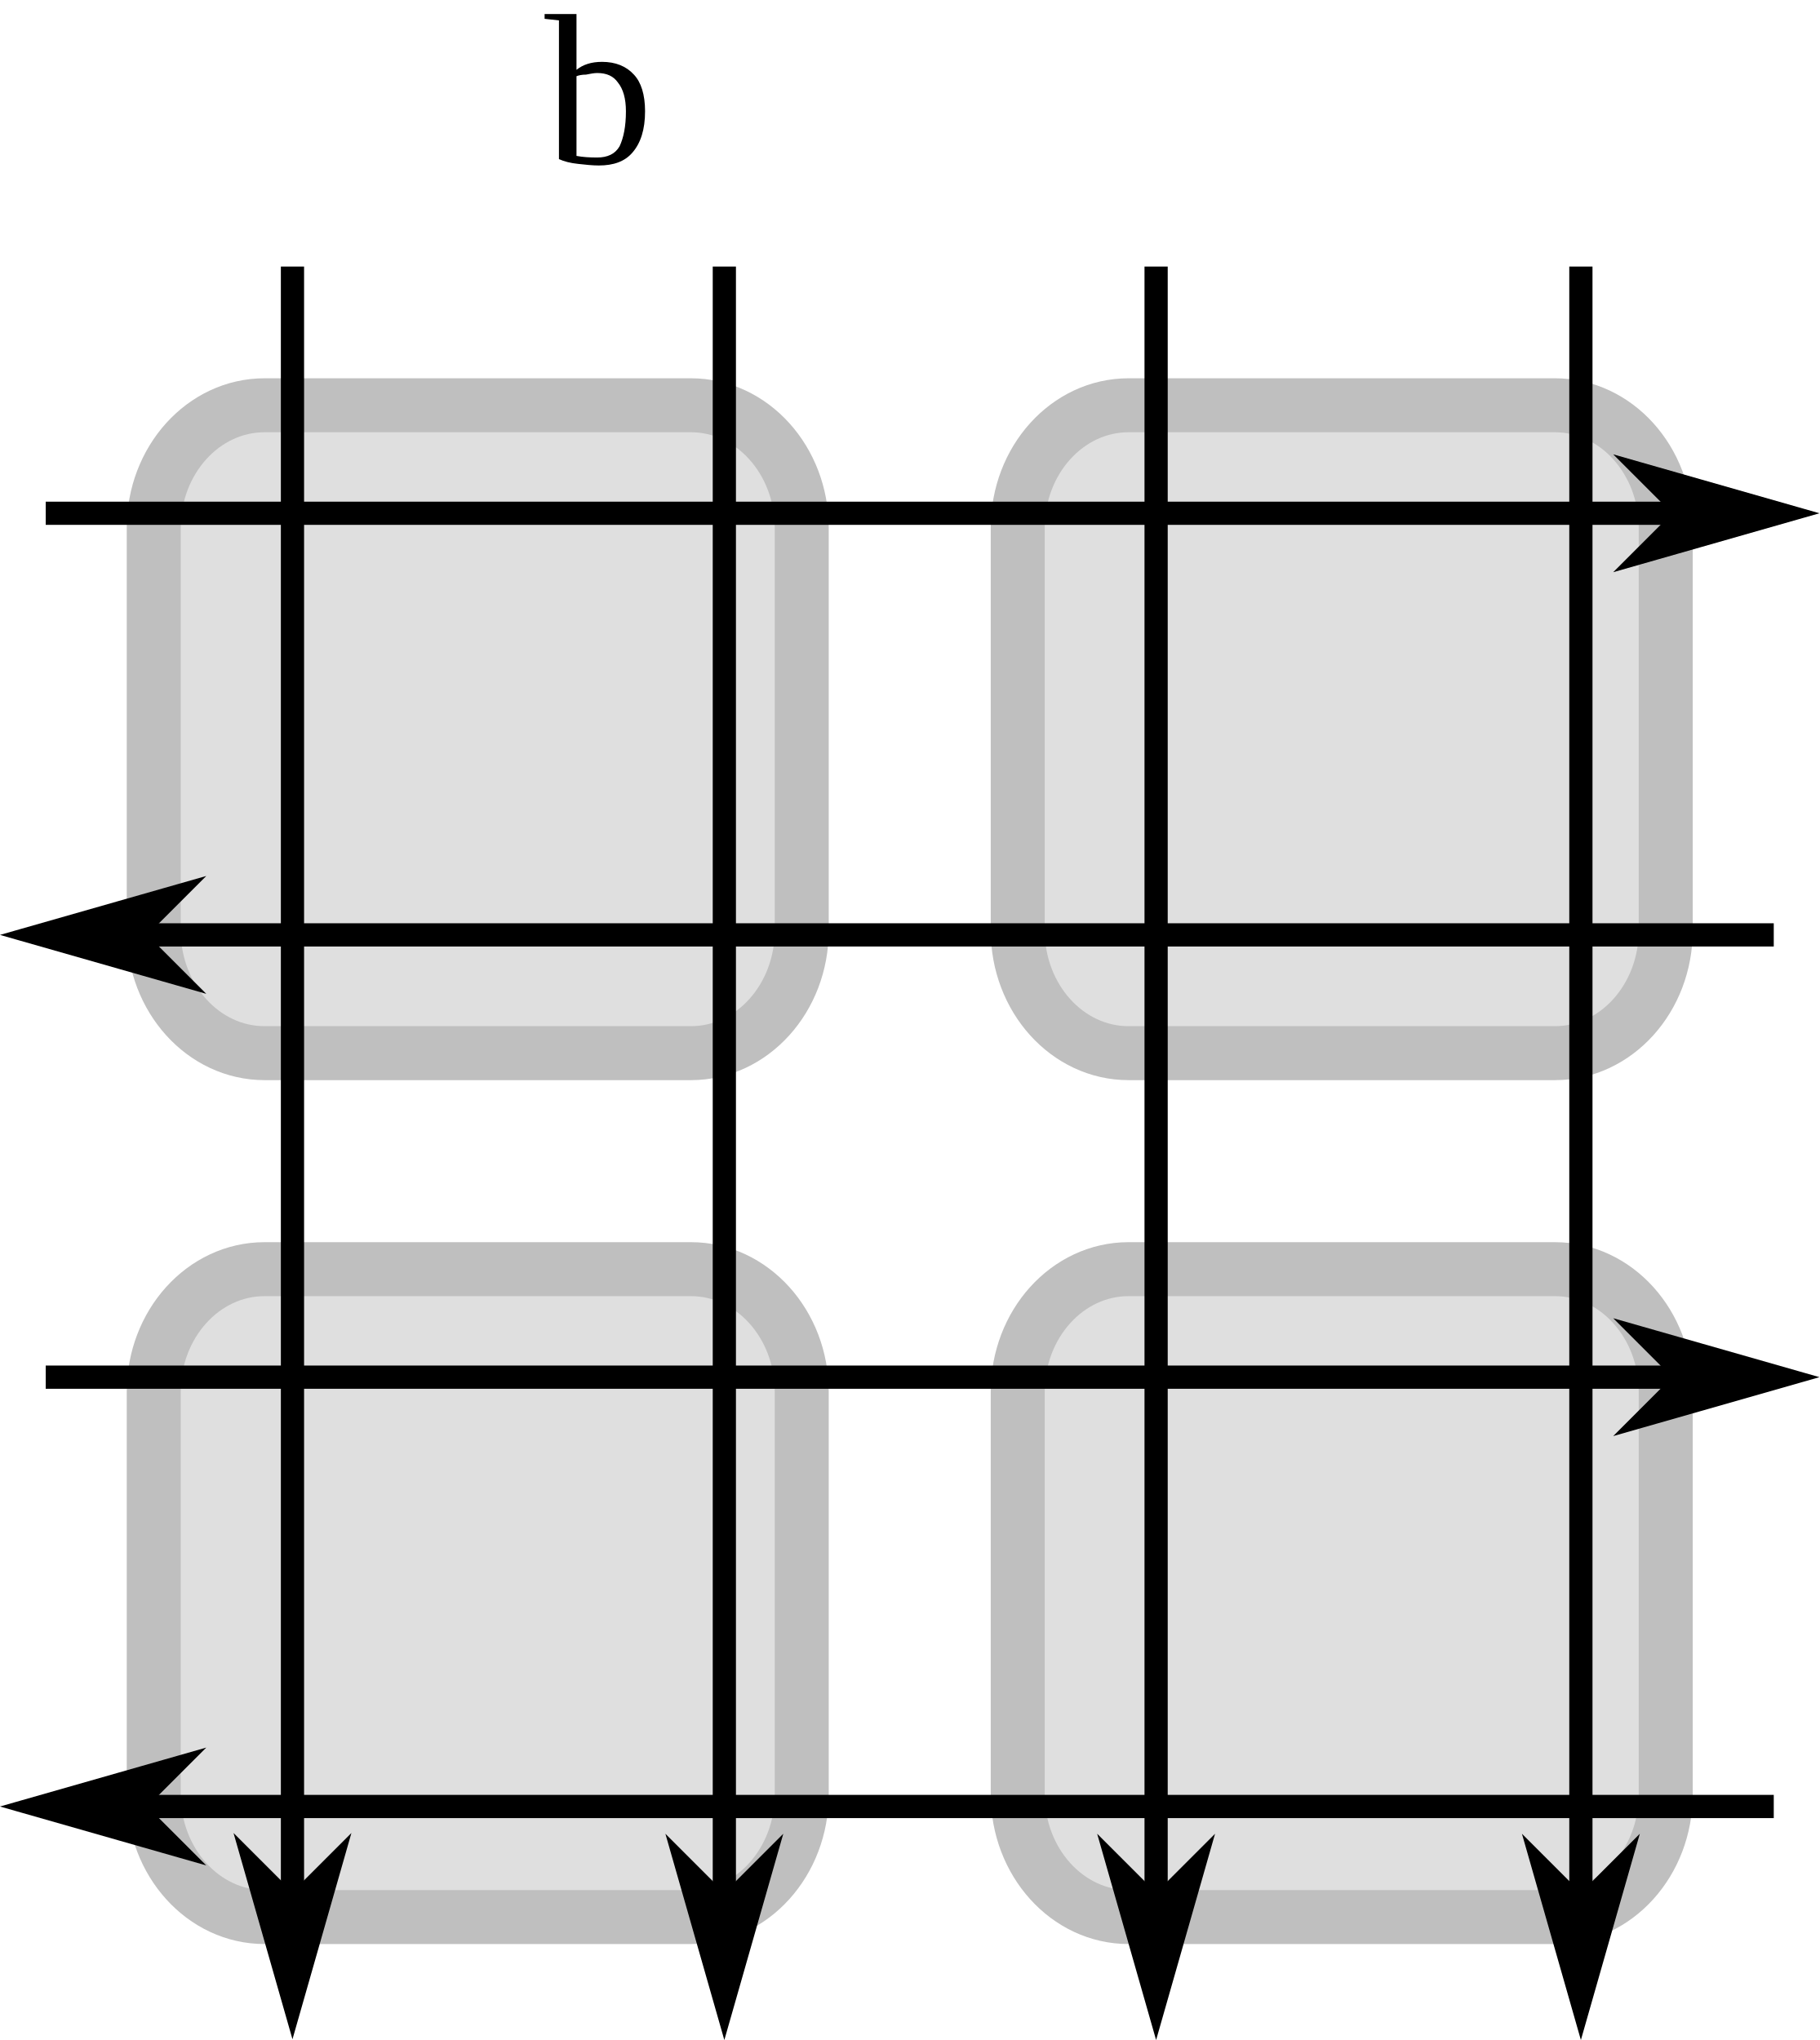
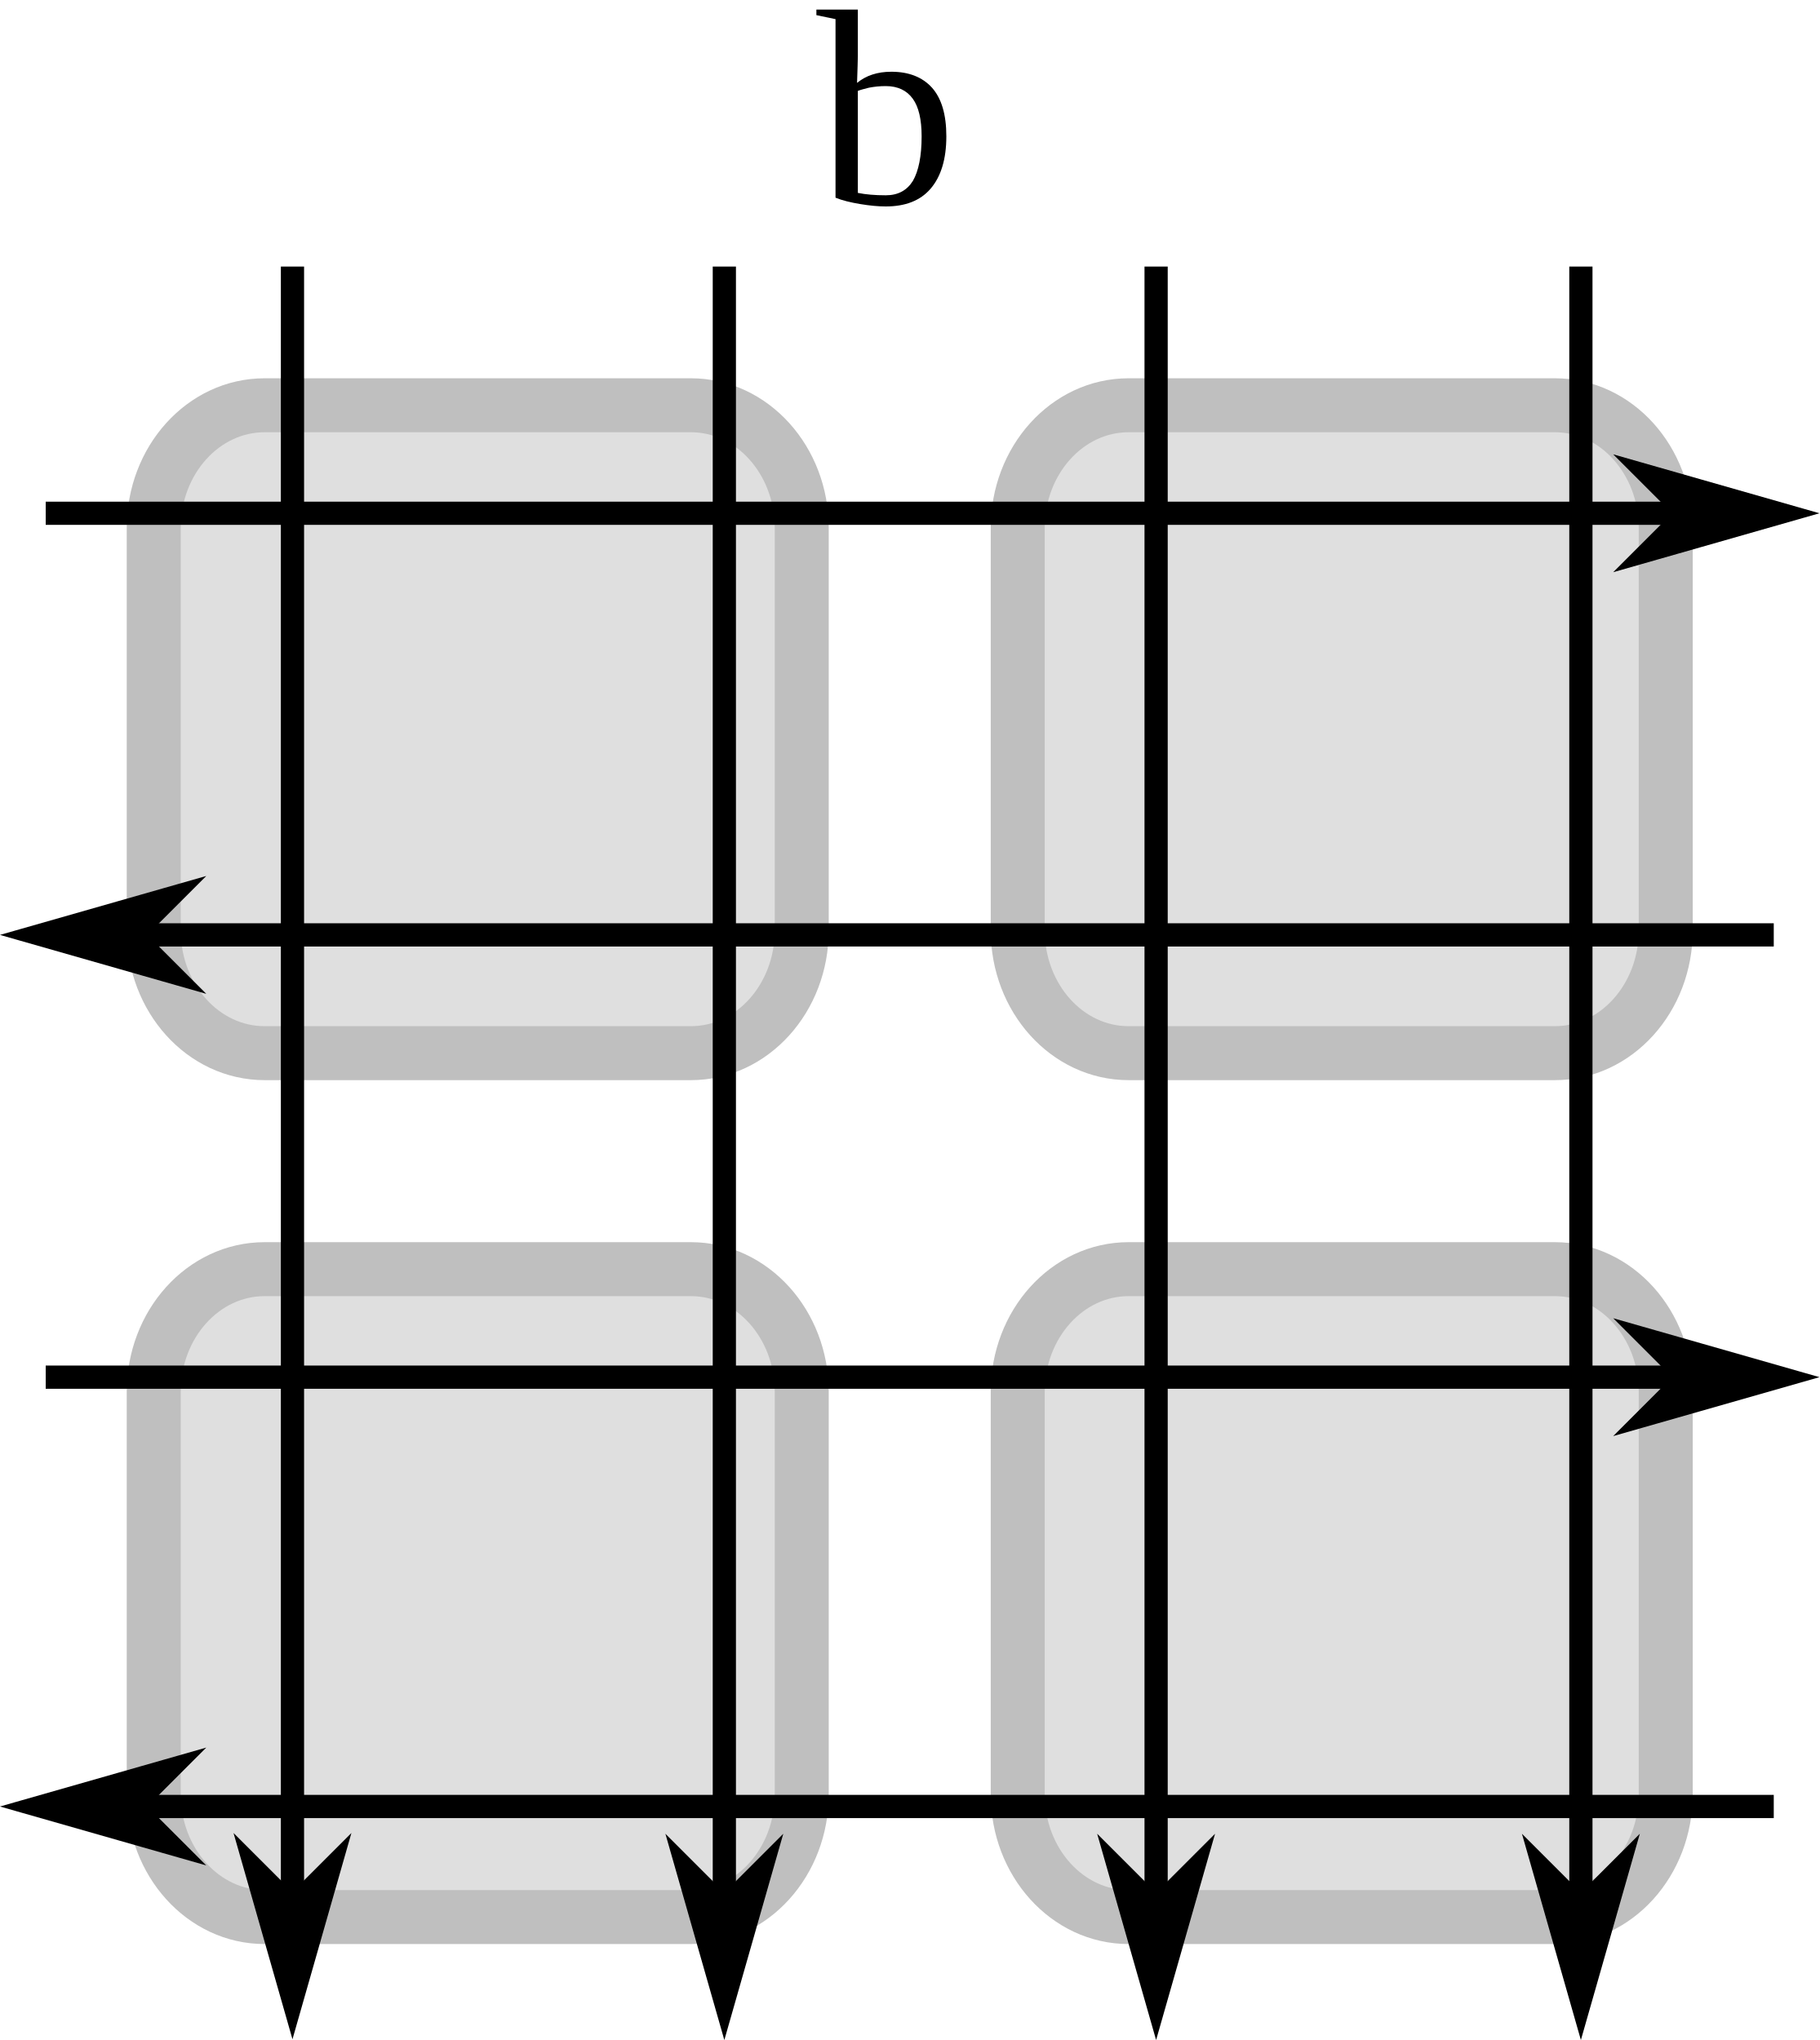
<svg xmlns="http://www.w3.org/2000/svg" xmlns:xlink="http://www.w3.org/1999/xlink" width="35.659mm" height="39.988mm" version="1.1" viewBox="0 0 35.659 39.988">
  <defs>
    <marker id="marker2027-2" overflow="visible" orient="auto">
      <path transform="matrix(-.4 0 0 -.4 -4 0)" d="m0 0 5-5-17.5 5 17.5 5z" fill-rule="evenodd" stroke="#000" stroke-width="1pt" />
    </marker>
  </defs>
-   <g transform="translate(-108.66 -114.71)">
-     <a transform="matrix(2,0,0,2,70.185,-189.89)" xlink:href="https://d-bl.github.io/GroundForge/pattern.html?patchWidth=6&amp;patchHeight=6&amp;footside=----,---b,&amp;tile=11,88&amp;headside=c,-,&amp;shiftColsSW=0&amp;shiftRowsSW=2&amp;shiftColsSE=2&amp;shiftRowsSE=2&amp;k1=ctcrr&amp;f1=crcl&amp;e1=ct&amp;f2=ctc&amp;e2=clcr&amp;d2=ctcll">
-       <text x="24.576" y="153.908" fill="#000000" fill-opacity=".999" font-size="2.117px" stroke-linecap="square" stroke-width=".565" xml:space="preserve">
-         <tspan x="24.576" y="153.908" fill="#000000" stroke-width=".565">b</tspan>
-       </text>
-     </a>
-   </g>
+   <a xlink:href="https://d-bl.github.io/GroundForge/pattern.html?patchWidth=6&amp;patchHeight=6&amp;footside=----,---b,&amp;tile=11,88&amp;headside=c,-,&amp;shiftColsSW=0&amp;shiftRowsSW=2&amp;shiftColsSE=2&amp;shiftRowsSE=2&amp;k1=ctcrr&amp;f1=crcl&amp;e1=ct&amp;f2=ctc&amp;e2=clcr&amp;d2=ctcll">
+     <text fill="#000000" font-size="5.5px" x="16" y="4">b</text>
+   </a>
  <rect x="19.946" y="7.944" width="12.7" height="12.7" rx="2.172" ry="2.406" fill="#808080" opacity=".25" stroke="#000" stroke-linecap="square" stroke-linejoin="round" stroke-width="1.058" />
  <rect x="19.946" y="24.878" width="12.7" height="12.7" rx="2.172" ry="2.406" fill="#808080" opacity=".25" stroke="#000" stroke-linecap="square" stroke-linejoin="round" stroke-width="1.058" />
  <rect x="3.013" y="7.944" width="12.7" height="12.7" rx="2.172" ry="2.406" fill="#808080" opacity=".25" stroke="#000" stroke-linecap="square" stroke-linejoin="round" stroke-width="1.058" />
  <rect x="3.013" y="24.878" width="12.7" height="12.7" rx="2.172" ry="2.406" fill="#808080" opacity=".25" stroke="#000" stroke-linecap="square" stroke-linejoin="round" stroke-width="1.058" />
  <path d="m30.983 5.225v33.867" fill="#377eb8" fill-opacity=".533" marker-end="url(#marker2027-2)" stroke="#000" stroke-linejoin="bevel" stroke-width=".455" />
  <path d="m0.896 10.061h33.867" fill="#377eb8" fill-opacity=".533" marker-end="url(#marker2027-2)" stroke="#000" stroke-linejoin="bevel" stroke-width=".455" />
  <path d="m34.763 18.326h-33.867" fill="#377eb8" fill-opacity=".533" marker-end="url(#marker2027-2)" stroke="#000" stroke-linejoin="bevel" stroke-width=".455" />
  <path d="m14.196 5.225v33.867" fill="#377eb8" fill-opacity=".533" marker-end="url(#marker2027-2)" stroke="#000" stroke-linejoin="bevel" stroke-width=".455" />
  <path d="m5.732 5.225v33.852" fill="#377eb8" fill-opacity=".533" marker-end="url(#marker2027-2)" stroke="#000" stroke-linejoin="bevel" stroke-width=".455" />
  <path d="m0.896 26.995h33.867" fill="#377eb8" fill-opacity=".533" marker-end="url(#marker2027-2)" stroke="#000" stroke-linejoin="bevel" stroke-width=".455" />
  <path d="m34.763 35.411h-33.867" fill="#377eb8" fill-opacity=".533" marker-end="url(#marker2027-2)" stroke="#000" stroke-linejoin="bevel" stroke-width=".455" />
  <path d="m22.658 5.225v33.867" fill="#377eb8" fill-opacity=".533" marker-end="url(#marker2027-2)" stroke="#000" stroke-linejoin="bevel" stroke-width=".455" />
</svg>
